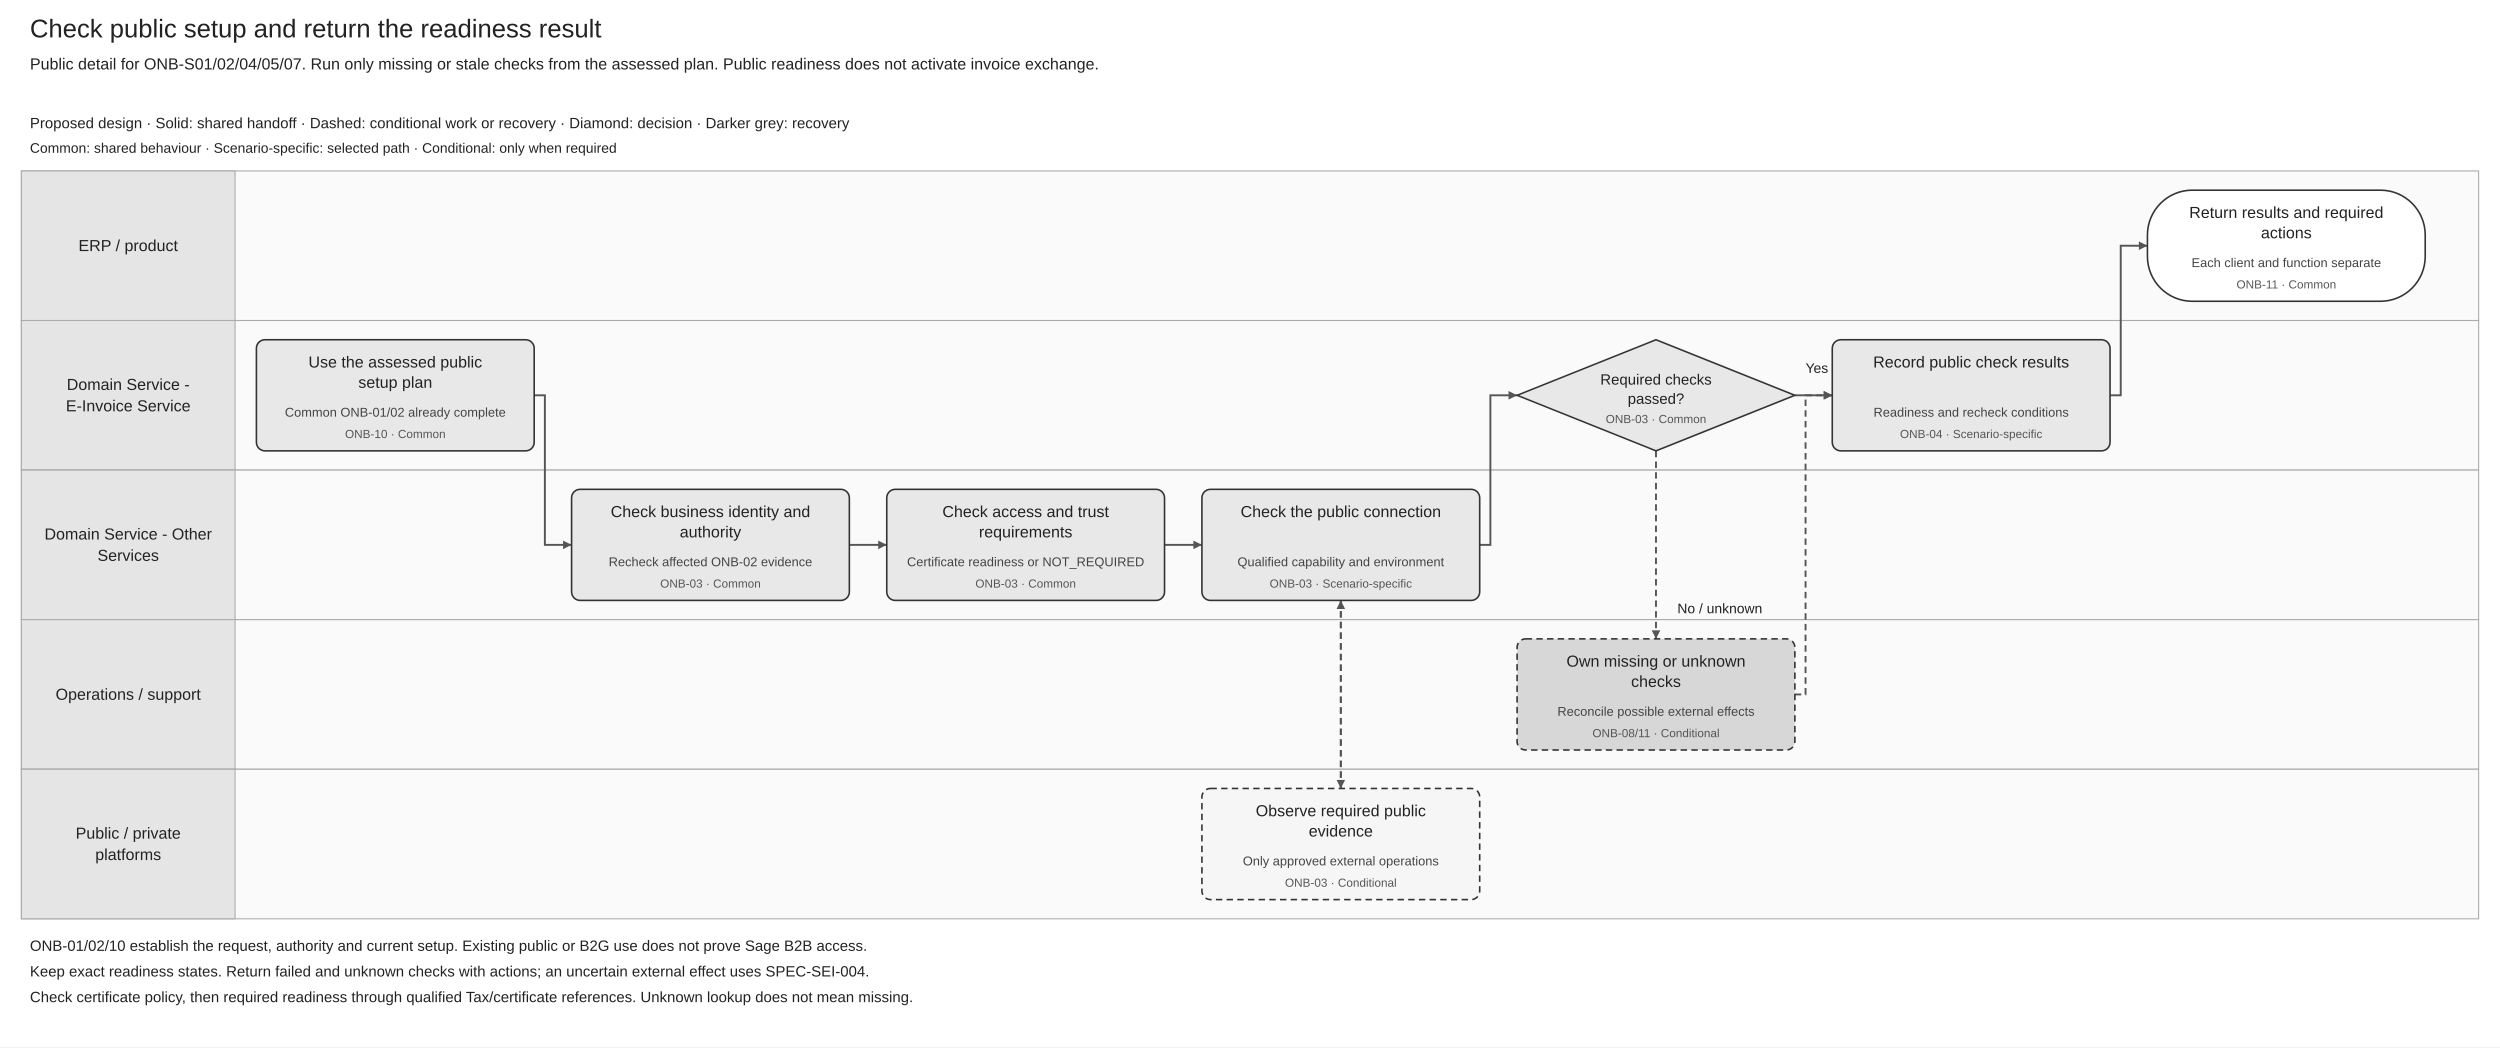
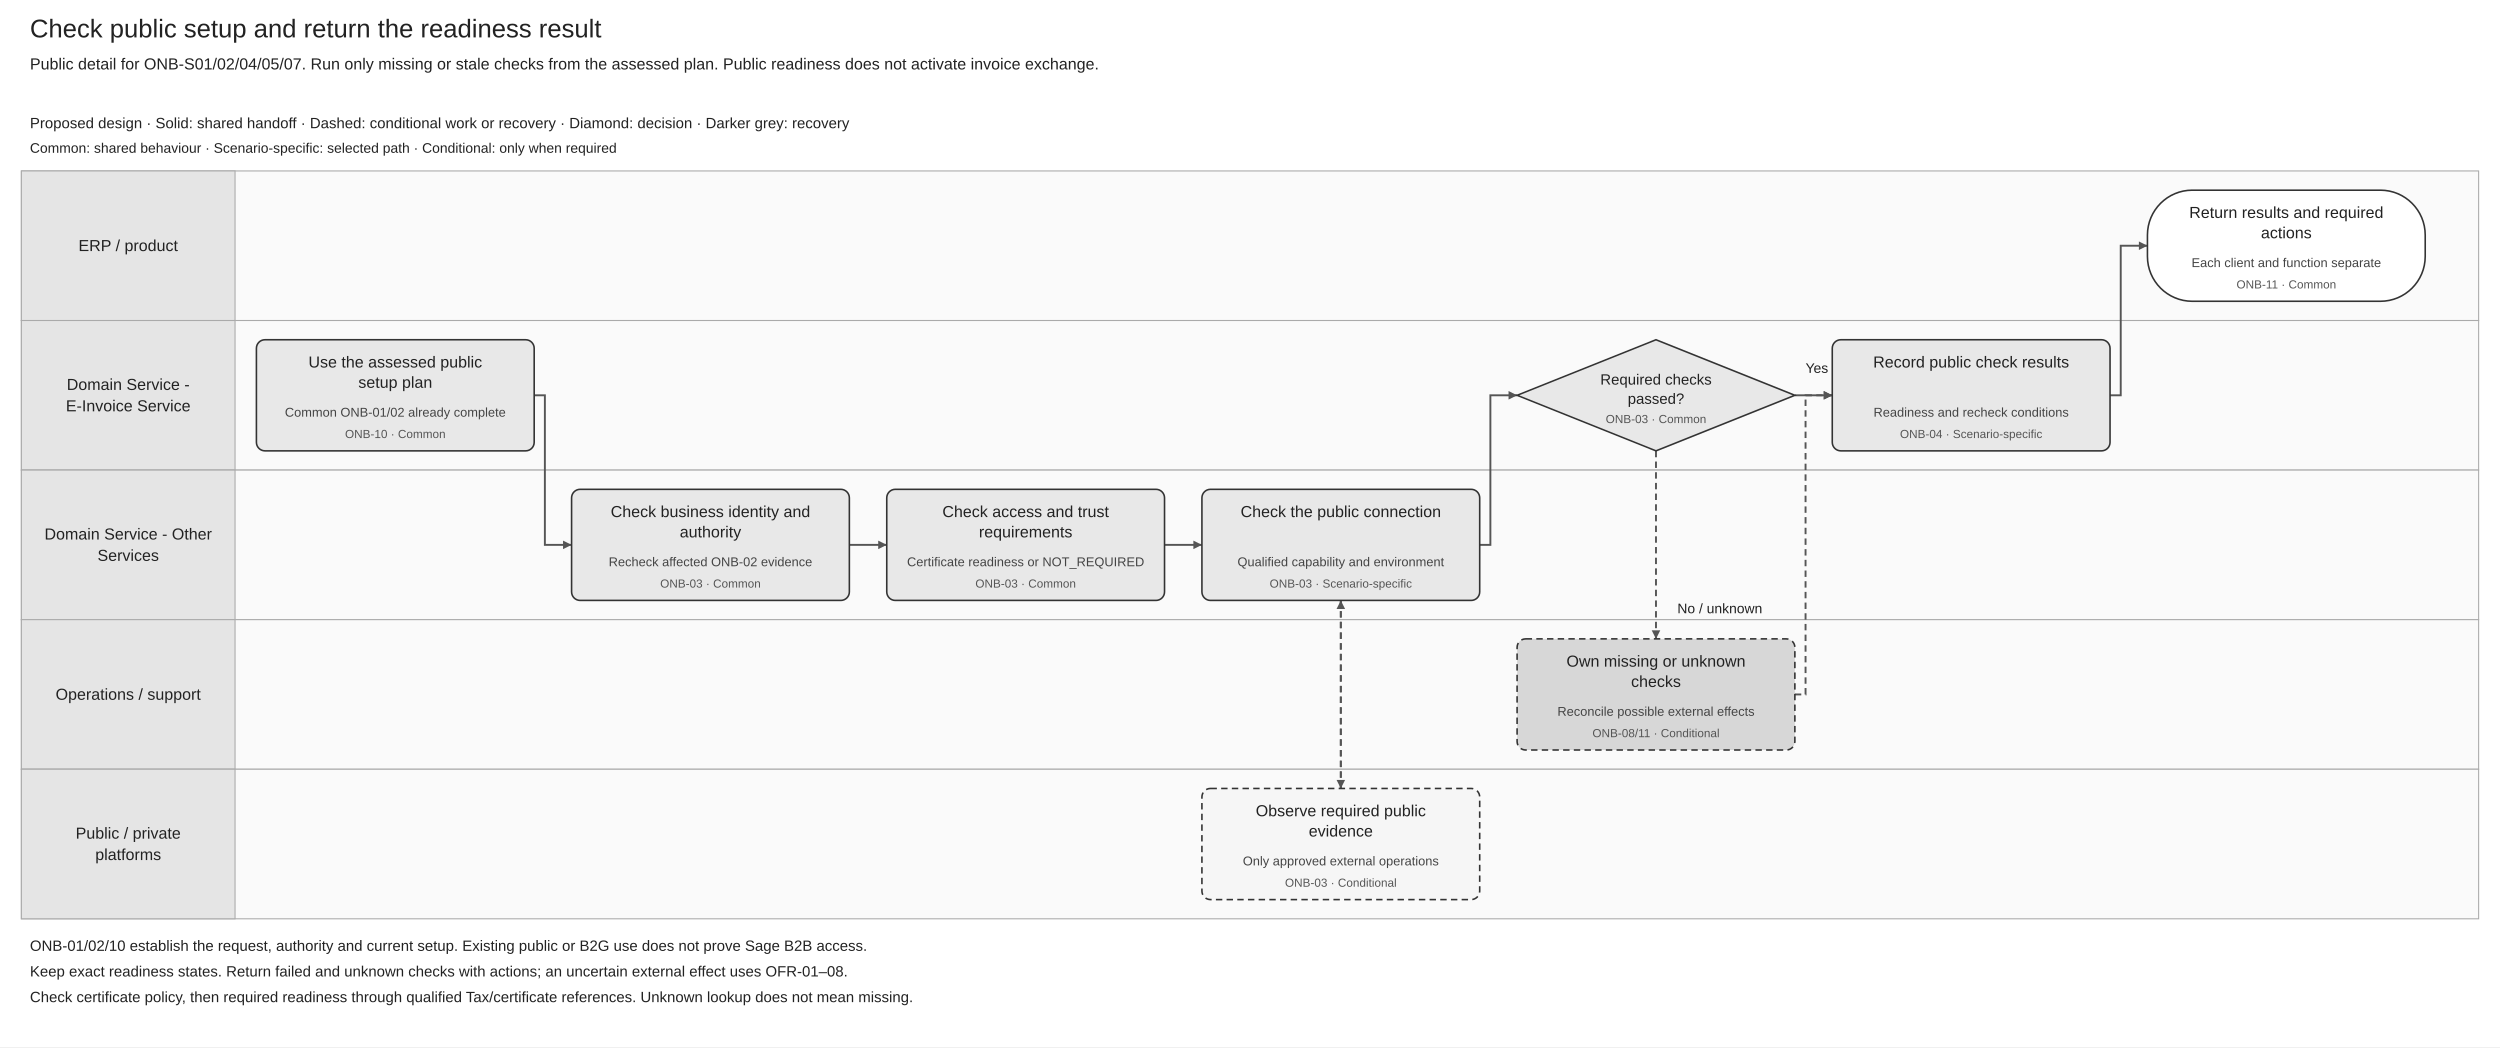
<svg xmlns="http://www.w3.org/2000/svg" width="2340" height="980" viewBox="0 0 2340 980" role="img" aria-label="Check public setup and return the readiness result">
  <rect width="2340" height="980" fill="white" />
  <text x="28" y="35" font-family="Arial, sans-serif" font-size="24" text-anchor="start" fill="#222222">Check public setup and return the readiness result</text>
  <text x="28" y="65" font-family="Arial, sans-serif" font-size="15" text-anchor="start" fill="#222222">Public detail for ONB-S01/02/04/05/07. Run only missing or stale checks from the assessed plan. Public readiness does not activate invoice exchange.</text>
  <text x="28" y="120" font-family="Arial, sans-serif" font-size="14" text-anchor="start" fill="#222222">Proposed design · Solid: shared handoff · Dashed: conditional work or recovery · Diamond: decision · Darker grey: recovery</text>
  <text x="28" y="143" font-family="Arial, sans-serif" font-size="13" text-anchor="start" fill="#222222">Common: shared behaviour · Scenario-specific: selected path · Conditional: only when required</text>
  <rect x="20" y="160" width="2300" height="140" fill="#fafafa" stroke="#aaaaaa" />
  <rect x="20" y="160" width="200" height="140" fill="#e5e5e5" stroke="#aaaaaa" />
  <text x="120" y="235" font-family="Arial, sans-serif" font-size="15" text-anchor="middle" fill="#222222">ERP / product</text>
  <rect x="20" y="300" width="2300" height="140" fill="#fafafa" stroke="#aaaaaa" />
  <rect x="20" y="300" width="200" height="140" fill="#e5e5e5" stroke="#aaaaaa" />
  <text x="120" y="365" font-family="Arial, sans-serif" font-size="15" text-anchor="middle" fill="#222222">Domain Service -</text>
  <text x="120" y="385" font-family="Arial, sans-serif" font-size="15" text-anchor="middle" fill="#222222">E-Invoice Service</text>
  <rect x="20" y="440" width="2300" height="140" fill="#fafafa" stroke="#aaaaaa" />
  <rect x="20" y="440" width="200" height="140" fill="#e5e5e5" stroke="#aaaaaa" />
  <text x="120" y="505" font-family="Arial, sans-serif" font-size="15" text-anchor="middle" fill="#222222">Domain Service - Other</text>
  <text x="120" y="525" font-family="Arial, sans-serif" font-size="15" text-anchor="middle" fill="#222222">Services</text>
  <rect x="20" y="580" width="2300" height="140" fill="#fafafa" stroke="#aaaaaa" />
  <rect x="20" y="580" width="200" height="140" fill="#e5e5e5" stroke="#aaaaaa" />
  <text x="120" y="655" font-family="Arial, sans-serif" font-size="15" text-anchor="middle" fill="#222222">Operations / support</text>
  <rect x="20" y="720" width="2300" height="140" fill="#fafafa" stroke="#aaaaaa" />
  <rect x="20" y="720" width="200" height="140" fill="#e5e5e5" stroke="#aaaaaa" />
  <text x="120" y="785" font-family="Arial, sans-serif" font-size="15" text-anchor="middle" fill="#222222">Public / private</text>
  <text x="120" y="805" font-family="Arial, sans-serif" font-size="15" text-anchor="middle" fill="#222222">platforms</text>
  <path d="M 500,370 L 510,370 L 510,510 L 535,510" fill="none" stroke="#555555" stroke-width="1.8" />
  <path d="M 535,510.0 L 527.0,506.0 L 527.0,514.0 Z" fill="#555555" />
  <path d="M 795,510 L 830,510" fill="none" stroke="#555555" stroke-width="1.8" />
  <path d="M 830,510.0 L 822.0,506.0 L 822.0,514.0 Z" fill="#555555" />
  <path d="M 1090,510 L 1125,510" fill="none" stroke="#555555" stroke-width="1.8" />
  <path d="M 1125,510.0 L 1117.0,506.0 L 1117.0,514.0 Z" fill="#555555" />
  <path d="M 1255,562 L 1255,738" fill="none" stroke="#555555" stroke-width="1.8" stroke-dasharray="6 4" />
  <path d="M 1255.0,738 L 1259.0,730.0 L 1251.0,730.0 Z" fill="#555555" />
  <path d="M 1255,738 L 1255,562" fill="none" stroke="#555555" stroke-width="1.8" stroke-dasharray="6 4" />
  <path d="M 1255.0,562 L 1251.0,570.0 L 1259.0,570.0 Z" fill="#555555" />
  <path d="M 1385,510 L 1395,510 L 1395,370 L 1420,370" fill="none" stroke="#555555" stroke-width="1.8" />
  <path d="M 1420,370.0 L 1412.0,366.0 L 1412.0,374.0 Z" fill="#555555" />
  <path d="M 1680,370 L 1715,370" fill="none" stroke="#555555" stroke-width="1.8" />
  <path d="M 1715,370.0 L 1707.0,366.0 L 1707.0,374.0 Z" fill="#555555" />
  <path d="M 1550,422 L 1550,598" fill="none" stroke="#555555" stroke-width="1.8" stroke-dasharray="6 4" />
  <path d="M 1550.0,598 L 1554.0,590.0 L 1546.0,590.0 Z" fill="#555555" />
  <path d="M 1680,650 L 1690,650 L 1690,370 L 1715,370" fill="none" stroke="#555555" stroke-width="1.8" stroke-dasharray="6 4" />
  <path d="M 1715,370.0 L 1707.0,366.0 L 1707.0,374.0 Z" fill="#555555" />
  <path d="M 1975,370 L 1985,370 L 1985,230 L 2010,230" fill="none" stroke="#555555" stroke-width="1.8" />
  <path d="M 2010,230.0 L 2002.0,226.0 L 2002.0,234.0 Z" fill="#555555" />
  <a href="../../specs/SPEC-SEI-002-onboarding-solution-specification.md" aria-label="ONB-10 Use the assessed public setup plan">
    <rect x="240" y="318" width="260" height="104" rx="8" fill="#e8e8e8" stroke="#333333" stroke-width="1.5" />
    <text x="370.0" y="344" font-family="Arial, sans-serif" font-size="15" text-anchor="middle" fill="#222222">Use the assessed public</text>
    <text x="370.0" y="363" font-family="Arial, sans-serif" font-size="15" text-anchor="middle" fill="#222222">setup plan</text>
    <text x="370.0" y="390" font-family="Arial, sans-serif" font-size="12" text-anchor="middle" fill="#444444">Common ONB-01/02 already complete</text>
    <text x="370.0" y="410" font-family="Arial, sans-serif" font-size="11" text-anchor="middle" fill="#555555">ONB-10 · Common</text>
  </a>
  <a href="../../specs/SPEC-SEI-002-onboarding-solution-specification.md" aria-label="ONB-03 Check business identity and authority">
    <rect x="535" y="458" width="260" height="104" rx="8" fill="#e8e8e8" stroke="#333333" stroke-width="1.5" />
    <text x="665.0" y="484" font-family="Arial, sans-serif" font-size="15" text-anchor="middle" fill="#222222">Check business identity and</text>
    <text x="665.0" y="503" font-family="Arial, sans-serif" font-size="15" text-anchor="middle" fill="#222222">authority</text>
    <text x="665.0" y="530" font-family="Arial, sans-serif" font-size="12" text-anchor="middle" fill="#444444">Recheck affected ONB-02 evidence</text>
    <text x="665.0" y="550" font-family="Arial, sans-serif" font-size="11" text-anchor="middle" fill="#555555">ONB-03 · Common</text>
  </a>
  <a href="../../specs/SPEC-SEI-002-onboarding-solution-specification.md" aria-label="ONB-03 Check access and trust requirements">
    <rect x="830" y="458" width="260" height="104" rx="8" fill="#e8e8e8" stroke="#333333" stroke-width="1.5" />
    <text x="960.0" y="484" font-family="Arial, sans-serif" font-size="15" text-anchor="middle" fill="#222222">Check access and trust</text>
    <text x="960.0" y="503" font-family="Arial, sans-serif" font-size="15" text-anchor="middle" fill="#222222">requirements</text>
    <text x="960.0" y="530" font-family="Arial, sans-serif" font-size="12" text-anchor="middle" fill="#444444">Certificate readiness or NOT_REQUIRED</text>
    <text x="960.0" y="550" font-family="Arial, sans-serif" font-size="11" text-anchor="middle" fill="#555555">ONB-03 · Common</text>
  </a>
  <a href="../../specs/SPEC-SEI-002-onboarding-solution-specification.md" aria-label="ONB-03 Check the public connection">
    <rect x="1125" y="458" width="260" height="104" rx="8" fill="#e8e8e8" stroke="#333333" stroke-width="1.5" />
    <text x="1255.0" y="484" font-family="Arial, sans-serif" font-size="15" text-anchor="middle" fill="#222222">Check the public connection</text>
    <text x="1255.0" y="530" font-family="Arial, sans-serif" font-size="12" text-anchor="middle" fill="#444444">Qualified capability and environment</text>
    <text x="1255.0" y="550" font-family="Arial, sans-serif" font-size="11" text-anchor="middle" fill="#555555">ONB-03 · Scenario-specific</text>
  </a>
  <a href="../../specs/SPEC-SEI-002-onboarding-solution-specification.md" aria-label="ONB-03 Observe required public evidence">
    <rect x="1125" y="738" width="260" height="104" rx="8" fill="#f6f6f6" stroke="#333333" stroke-width="1.5" stroke-dasharray="6 4" />
    <text x="1255.0" y="764" font-family="Arial, sans-serif" font-size="15" text-anchor="middle" fill="#222222">Observe required public</text>
    <text x="1255.0" y="783" font-family="Arial, sans-serif" font-size="15" text-anchor="middle" fill="#222222">evidence</text>
    <text x="1255.0" y="810" font-family="Arial, sans-serif" font-size="12" text-anchor="middle" fill="#444444">Only approved external operations</text>
    <text x="1255.0" y="830" font-family="Arial, sans-serif" font-size="11" text-anchor="middle" fill="#555555">ONB-03 · Conditional</text>
  </a>
  <a href="../../specs/SPEC-SEI-002-onboarding-solution-specification.md" aria-label="ONB-03 Required checks passed?">
    <path d="M 1550.0,318 L 1680,370.0 L 1550.0,422 L 1420,370.0 Z" fill="#e8e8e8" stroke="#333333" stroke-width="1.5" />
    <text x="1550.0" y="360" font-family="Arial, sans-serif" font-size="14" text-anchor="middle" fill="#222222">Required checks</text>
    <text x="1550.0" y="378" font-family="Arial, sans-serif" font-size="14" text-anchor="middle" fill="#222222">passed?</text>
    <text x="1550.0" y="396" font-family="Arial, sans-serif" font-size="11" text-anchor="middle" fill="#555555">ONB-03 · Common</text>
  </a>
  <a href="../../specs/SPEC-SEI-002-onboarding-solution-specification.md" aria-label="ONB-04 Record public check results">
    <rect x="1715" y="318" width="260" height="104" rx="8" fill="#e8e8e8" stroke="#333333" stroke-width="1.5" />
    <text x="1845.0" y="344" font-family="Arial, sans-serif" font-size="15" text-anchor="middle" fill="#222222">Record public check results</text>
    <text x="1845.0" y="390" font-family="Arial, sans-serif" font-size="12" text-anchor="middle" fill="#444444">Readiness and recheck conditions</text>
    <text x="1845.0" y="410" font-family="Arial, sans-serif" font-size="11" text-anchor="middle" fill="#555555">ONB-04 · Scenario-specific</text>
  </a>
  <a href="../../specs/SPEC-SEI-002-onboarding-solution-specification.md" aria-label="ONB-08/11 Own missing or unknown checks">
    <rect x="1420" y="598" width="260" height="104" rx="8" fill="#d7d7d7" stroke="#333333" stroke-width="1.5" stroke-dasharray="6 4" />
    <text x="1550.0" y="624" font-family="Arial, sans-serif" font-size="15" text-anchor="middle" fill="#222222">Own missing or unknown</text>
    <text x="1550.0" y="643" font-family="Arial, sans-serif" font-size="15" text-anchor="middle" fill="#222222">checks</text>
    <text x="1550.0" y="670" font-family="Arial, sans-serif" font-size="12" text-anchor="middle" fill="#444444">Reconcile possible external effects</text>
    <text x="1550.0" y="690" font-family="Arial, sans-serif" font-size="11" text-anchor="middle" fill="#555555">ONB-08/11 · Conditional</text>
  </a>
  <a href="../../specs/SPEC-SEI-002-onboarding-solution-specification.md" aria-label="ONB-11 Return results and required actions">
    <rect x="2010" y="178" width="260" height="104" rx="42" fill="#ffffff" stroke="#333333" stroke-width="1.5" />
    <text x="2140.0" y="204" font-family="Arial, sans-serif" font-size="15" text-anchor="middle" fill="#222222">Return results and required</text>
    <text x="2140.0" y="223" font-family="Arial, sans-serif" font-size="15" text-anchor="middle" fill="#222222">actions</text>
    <text x="2140.0" y="250" font-family="Arial, sans-serif" font-size="12" text-anchor="middle" fill="#444444">Each client and function separate</text>
    <text x="2140.0" y="270" font-family="Arial, sans-serif" font-size="11" text-anchor="middle" fill="#555555">ONB-11 · Common</text>
  </a>
  <text x="1690" y="349" font-family="Arial, sans-serif" font-size="13" text-anchor="start" fill="#222222">Yes</text>
  <text x="1570" y="574" font-family="Arial, sans-serif" font-size="13" text-anchor="start" fill="#222222">No / unknown</text>
  <text x="28" y="890" font-family="Arial, sans-serif" font-size="14" text-anchor="start" fill="#222222">ONB-01/02/10 establish the request, authority and current setup. Existing public or B2G use does not prove Sage B2B access.</text>
-   <text x="28" y="914" font-family="Arial, sans-serif" font-size="14" text-anchor="start" fill="#222222">Keep exact readiness states. Return failed and unknown checks with actions; an uncertain external effect uses SPEC-SEI-004.</text>
+   <text x="28" y="914" font-family="Arial, sans-serif" font-size="14" text-anchor="start" fill="#222222">Keep exact readiness states. Return failed and unknown checks with actions; an uncertain external effect uses OFR-01–08.</text>
  <text x="28" y="938" font-family="Arial, sans-serif" font-size="14" text-anchor="start" fill="#222222">Check certificate policy, then required readiness through qualified Tax/certificate references. Unknown lookup does not mean missing.</text>
</svg>
